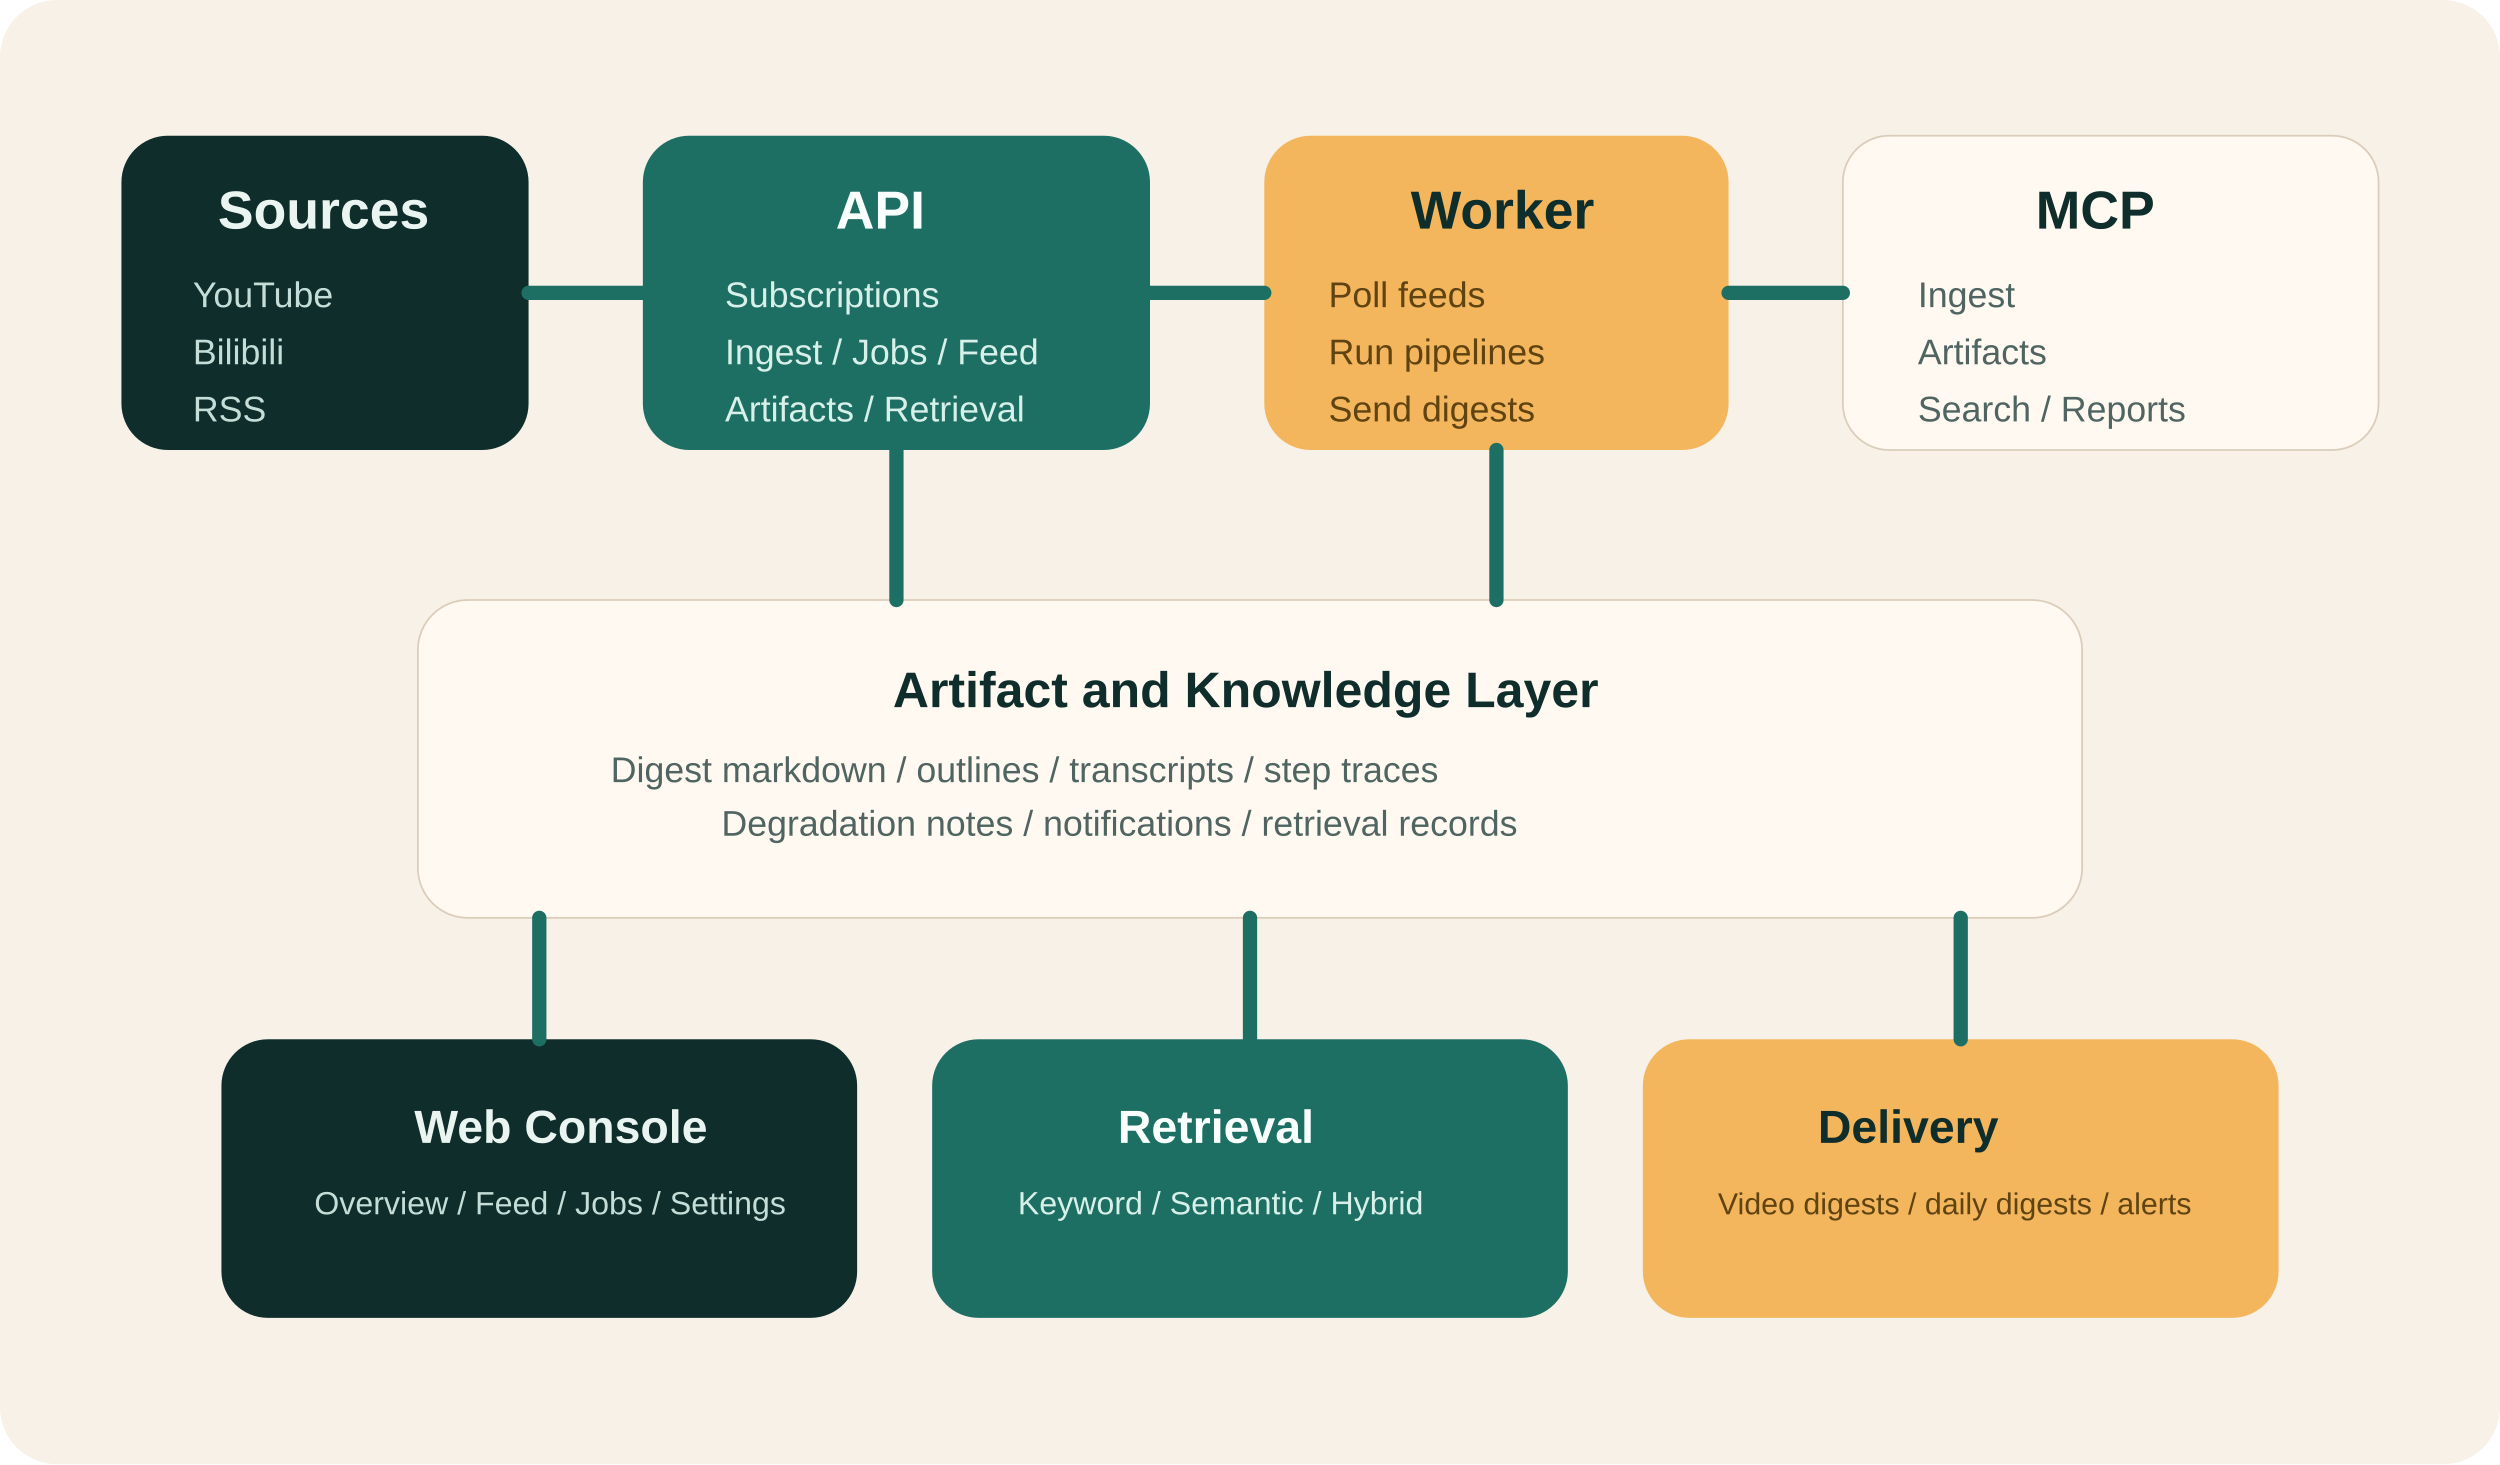
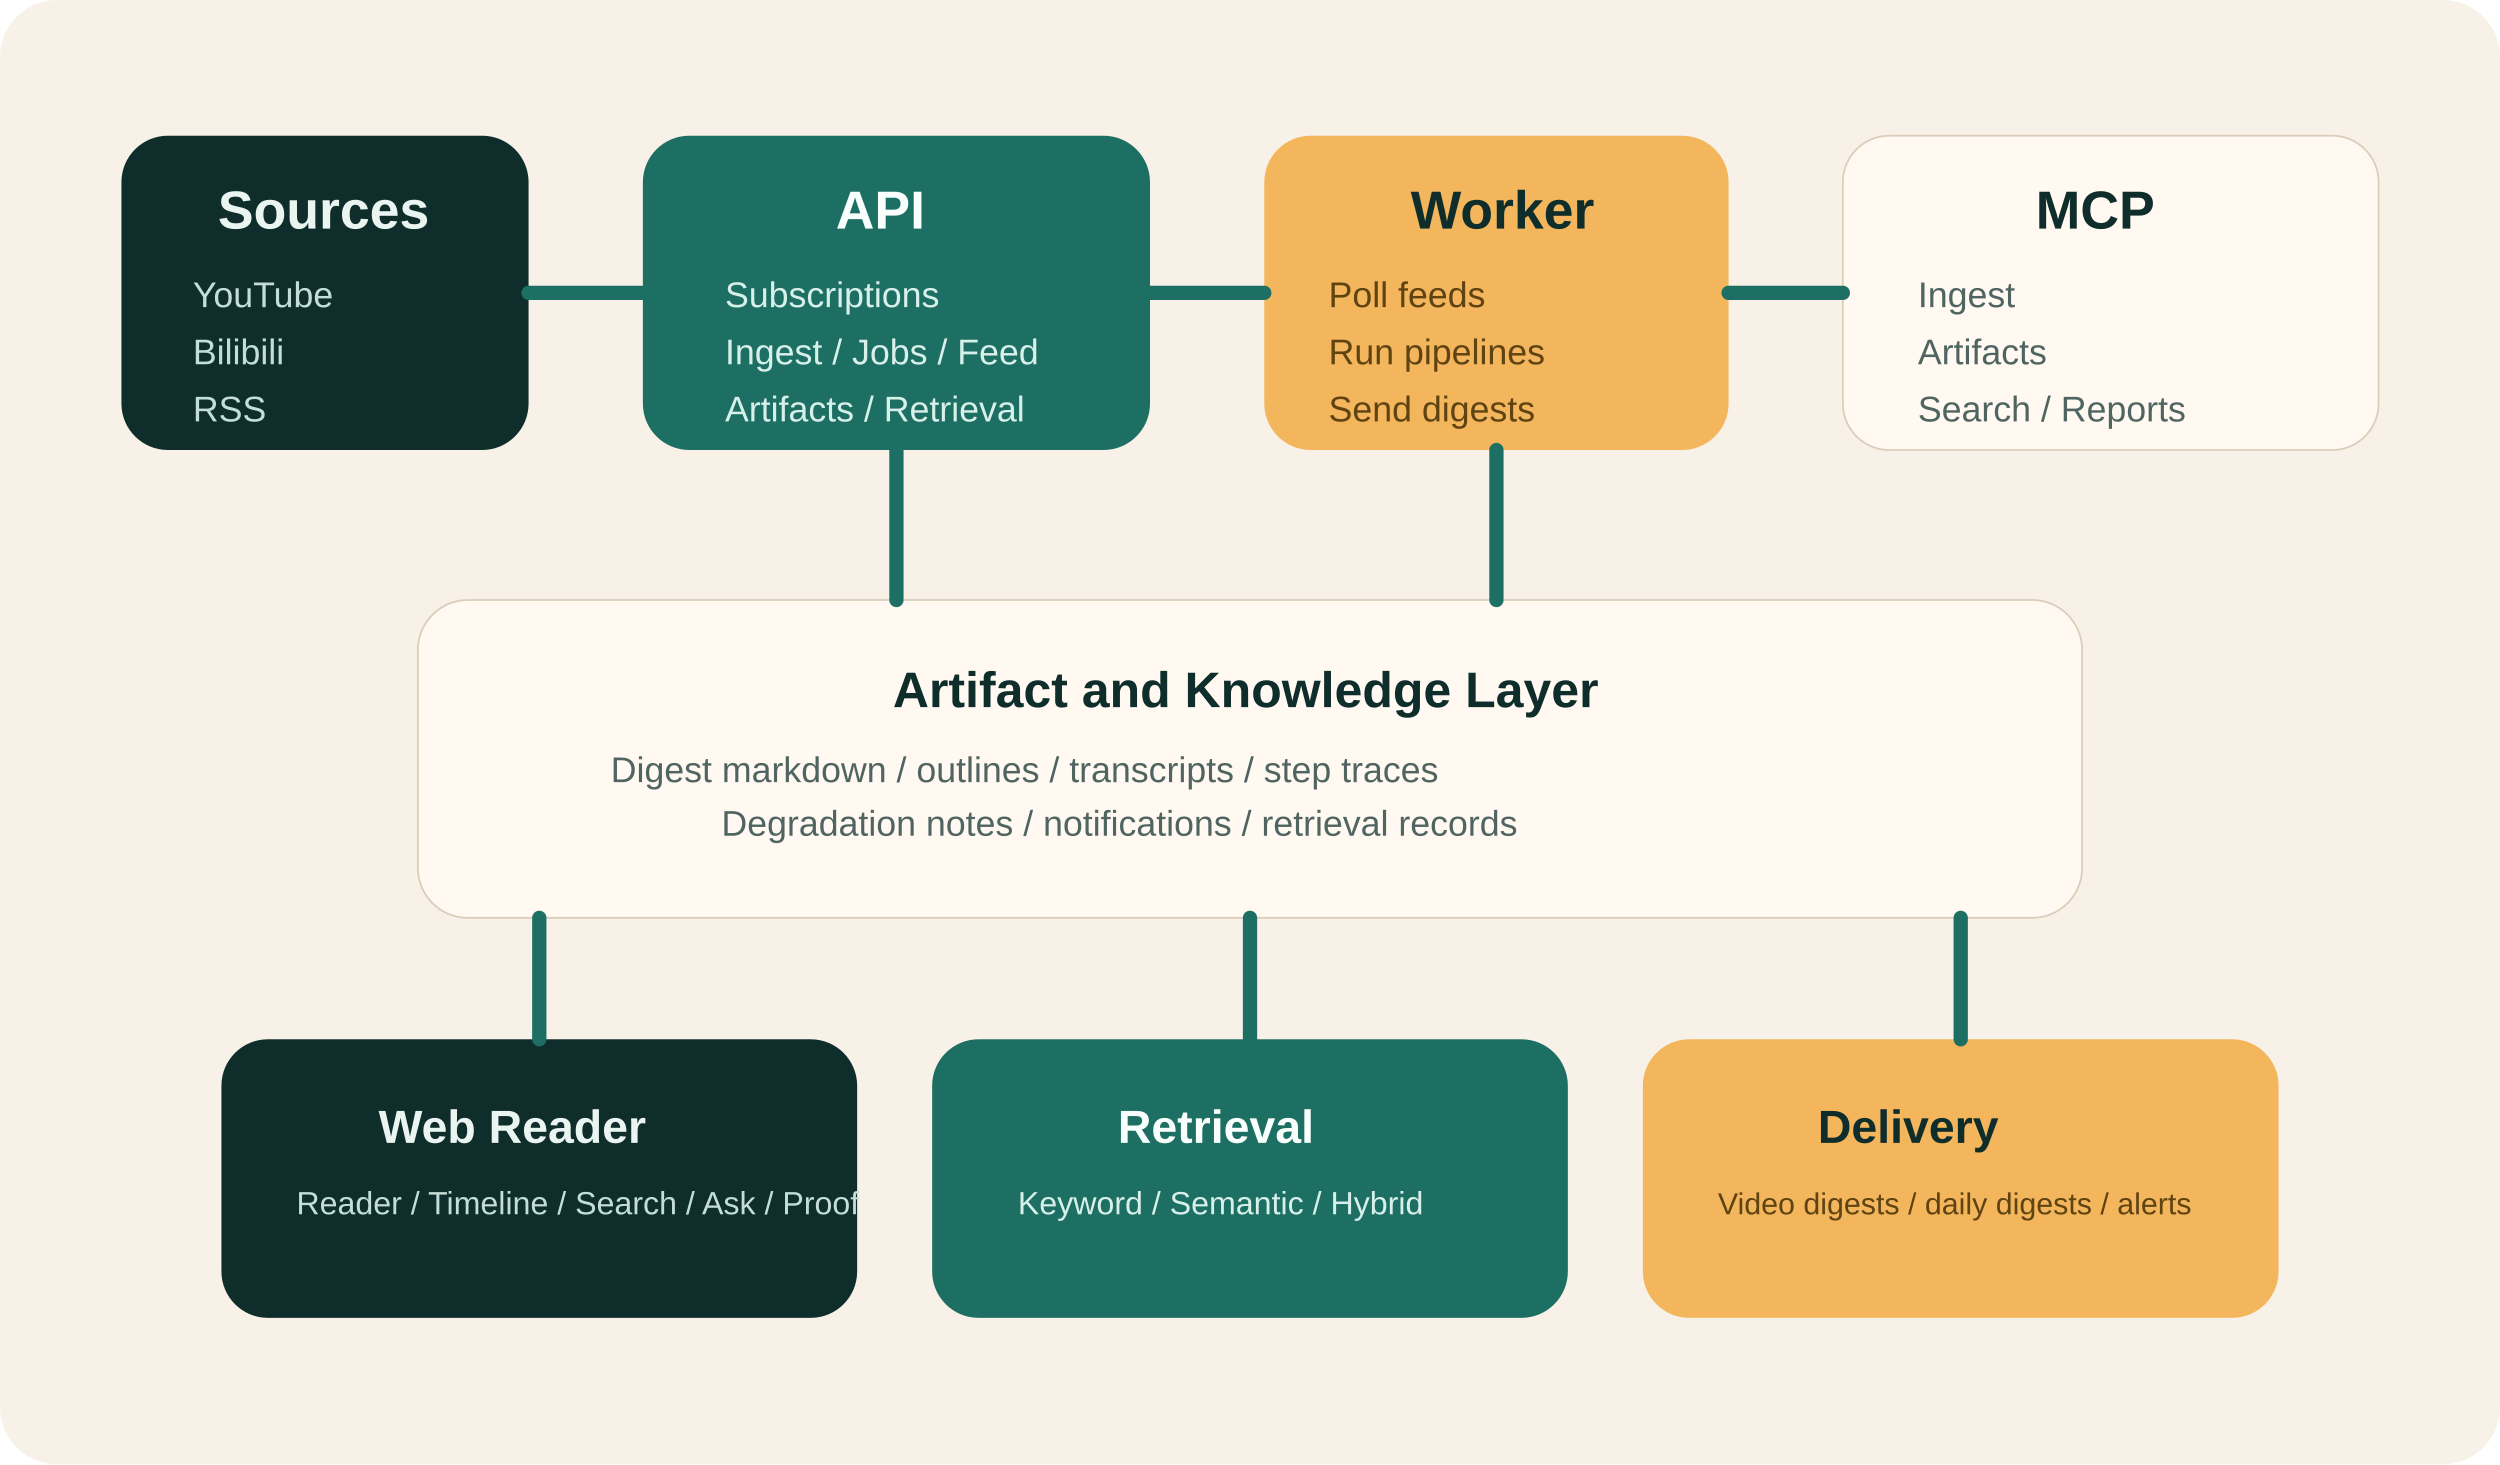
<svg xmlns="http://www.w3.org/2000/svg" width="1400" height="820" viewBox="0 0 1400 820" fill="none" role="img" aria-labelledby="archTitle archDesc">
  <rect width="1400" height="820" rx="32" fill="#F7F1E8" />
  <rect x="68" y="76" width="228" height="176" rx="26" fill="#0E2D2B" />
  <text x="122" y="128" fill="#EAF5F1" font-family="Arial, Helvetica, sans-serif" font-size="30" font-weight="700">Sources</text>
  <text x="108" y="172" fill="#C5DDD7" font-family="Arial, Helvetica, sans-serif" font-size="20">YouTube</text>
  <text x="108" y="204" fill="#C5DDD7" font-family="Arial, Helvetica, sans-serif" font-size="20">Bilibili</text>
  <text x="108" y="236" fill="#C5DDD7" font-family="Arial, Helvetica, sans-serif" font-size="20">RSS</text>
  <rect x="360" y="76" width="284" height="176" rx="26" fill="#1E6F63" />
  <text x="468" y="128" fill="#F8FFFD" font-family="Arial, Helvetica, sans-serif" font-size="30" font-weight="700">API</text>
  <text x="406" y="172" fill="#D8F0EA" font-family="Arial, Helvetica, sans-serif" font-size="20">Subscriptions</text>
  <text x="406" y="204" fill="#D8F0EA" font-family="Arial, Helvetica, sans-serif" font-size="20">Ingest / Jobs / Feed</text>
  <text x="406" y="236" fill="#D8F0EA" font-family="Arial, Helvetica, sans-serif" font-size="20">Artifacts / Retrieval</text>
  <rect x="708" y="76" width="260" height="176" rx="26" fill="#F4B65D" />
  <text x="790" y="128" fill="#0E2D2B" font-family="Arial, Helvetica, sans-serif" font-size="30" font-weight="700">Worker</text>
  <text x="744" y="172" fill="#5F4311" font-family="Arial, Helvetica, sans-serif" font-size="20">Poll feeds</text>
  <text x="744" y="204" fill="#5F4311" font-family="Arial, Helvetica, sans-serif" font-size="20">Run pipelines</text>
  <text x="744" y="236" fill="#5F4311" font-family="Arial, Helvetica, sans-serif" font-size="20">Send digests</text>
  <rect x="1032" y="76" width="300" height="176" rx="26" fill="#FFF9F2" stroke="#DCCDBA" />
  <text x="1140" y="128" fill="#0E2D2B" font-family="Arial, Helvetica, sans-serif" font-size="30" font-weight="700">MCP</text>
  <text x="1074" y="172" fill="#506561" font-family="Arial, Helvetica, sans-serif" font-size="20">Ingest</text>
  <text x="1074" y="204" fill="#506561" font-family="Arial, Helvetica, sans-serif" font-size="20">Artifacts</text>
  <text x="1074" y="236" fill="#506561" font-family="Arial, Helvetica, sans-serif" font-size="20">Search / Reports</text>
  <rect x="234" y="336" width="932" height="178" rx="28" fill="#FFF9F2" stroke="#DCCDBA" />
  <text x="500" y="396" fill="#0E2D2B" font-family="Arial, Helvetica, sans-serif" font-size="28" font-weight="700">Artifact and Knowledge Layer</text>
  <text x="342" y="438" fill="#506561" font-family="Arial, Helvetica, sans-serif" font-size="20">Digest markdown / outlines / transcripts / step traces</text>
  <text x="404" y="468" fill="#506561" font-family="Arial, Helvetica, sans-serif" font-size="20">Degradation notes / notifications / retrieval records</text>
  <rect x="124" y="582" width="356" height="156" rx="26" fill="#0E2D2B" />
-   <text x="232" y="640" fill="#EAF5F1" font-family="Arial, Helvetica, sans-serif" font-size="26" font-weight="700">Web Console</text>
-   <text x="176" y="680" fill="#C5DDD7" font-family="Arial, Helvetica, sans-serif" font-size="18">Overview / Feed / Jobs / Settings</text>
+   <text x="212" y="640" fill="#EAF5F1" font-family="Arial, Helvetica, sans-serif" font-size="26" font-weight="700">Web Reader</text>
+   <text x="166" y="680" fill="#C5DDD7" font-family="Arial, Helvetica, sans-serif" font-size="18">Reader / Timeline / Search / Ask / Proof</text>
  <rect x="522" y="582" width="356" height="156" rx="26" fill="#1E6F63" />
  <text x="626" y="640" fill="#F8FFFD" font-family="Arial, Helvetica, sans-serif" font-size="26" font-weight="700">Retrieval</text>
  <text x="570" y="680" fill="#D8F0EA" font-family="Arial, Helvetica, sans-serif" font-size="18">Keyword / Semantic / Hybrid</text>
  <rect x="920" y="582" width="356" height="156" rx="26" fill="#F4B65D" />
  <text x="1018" y="640" fill="#0E2D2B" font-family="Arial, Helvetica, sans-serif" font-size="26" font-weight="700">Delivery</text>
  <text x="962" y="680" fill="#5F4311" font-family="Arial, Helvetica, sans-serif" font-size="17">Video digests / daily digests / alerts</text>
  <path d="M296 164H360" stroke="#1E6F63" stroke-width="8" stroke-linecap="round" />
  <path d="M644 164H708" stroke="#1E6F63" stroke-width="8" stroke-linecap="round" />
  <path d="M968 164H1032" stroke="#1E6F63" stroke-width="8" stroke-linecap="round" />
  <path d="M502 252V336" stroke="#1E6F63" stroke-width="8" stroke-linecap="round" />
  <path d="M838 252V336" stroke="#1E6F63" stroke-width="8" stroke-linecap="round" />
  <path d="M302 514V582" stroke="#1E6F63" stroke-width="8" stroke-linecap="round" />
  <path d="M700 514V582" stroke="#1E6F63" stroke-width="8" stroke-linecap="round" />
  <path d="M1098 514V582" stroke="#1E6F63" stroke-width="8" stroke-linecap="round" />
</svg>
